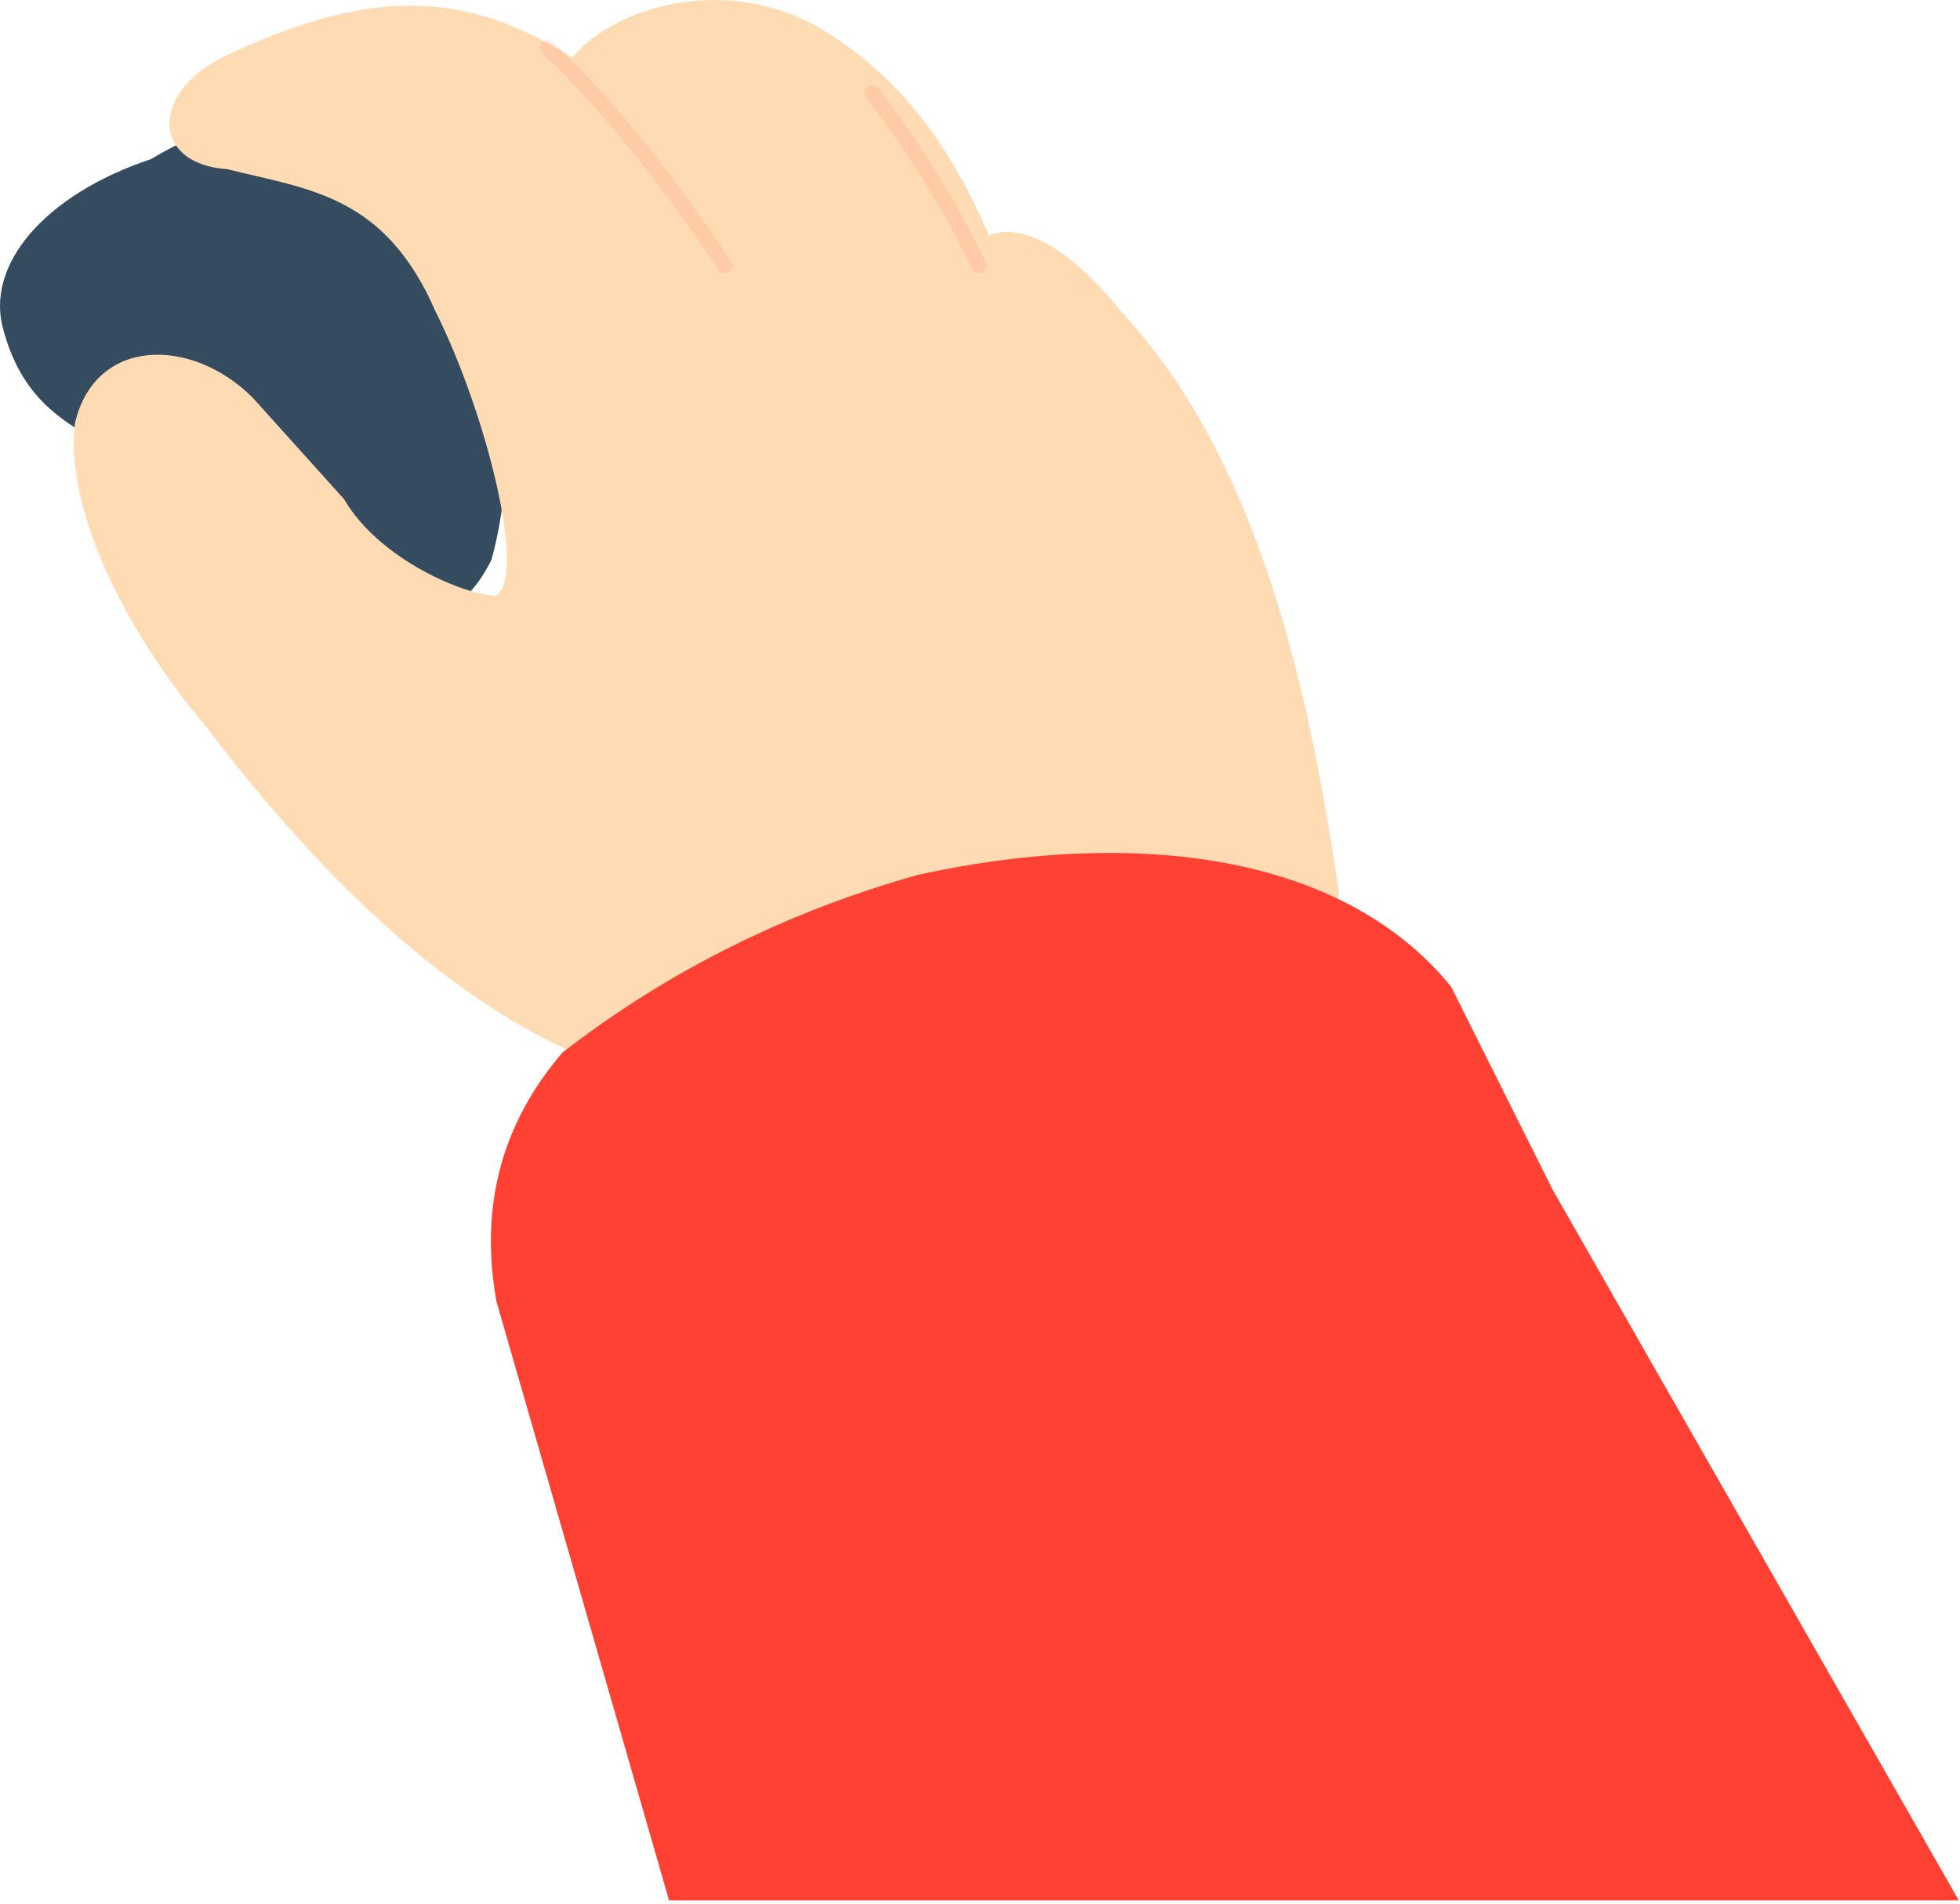
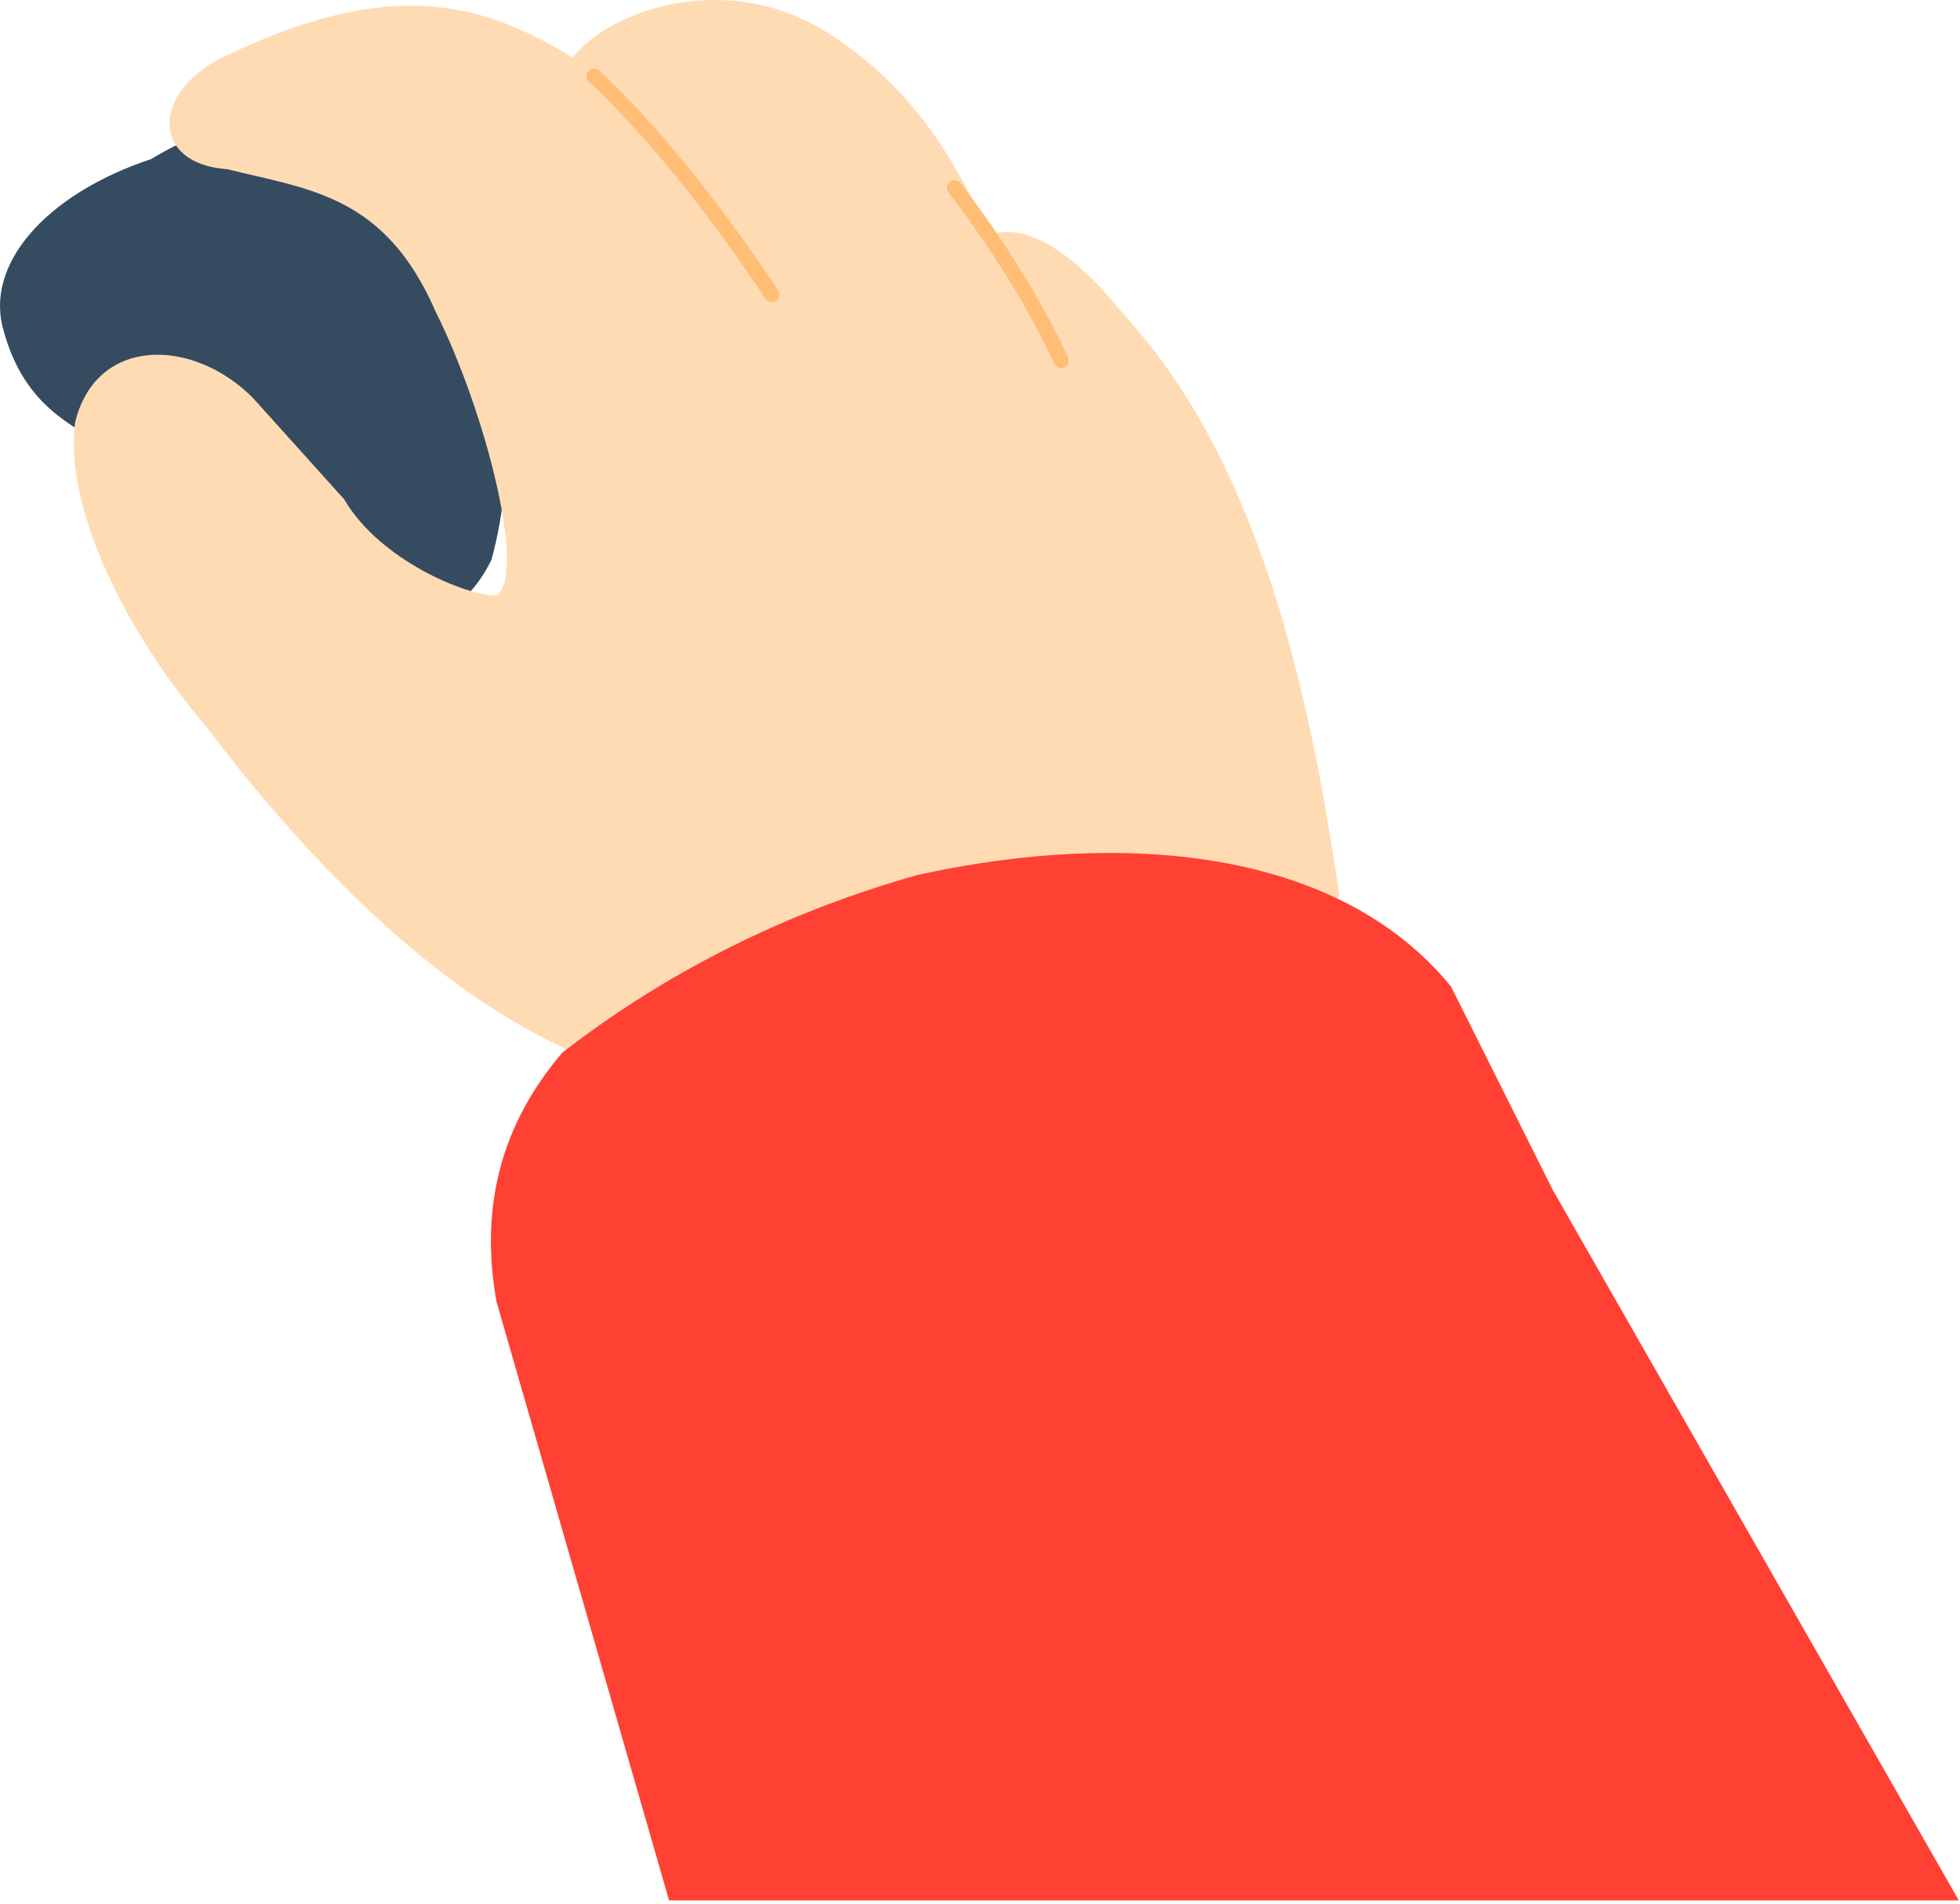
<svg xmlns="http://www.w3.org/2000/svg" width="386" height="375" viewBox="0 0 386 375" fill="none">
  <g id="mouse-in-hand">
    <g id="computer-mouse">
      <path id="Vector" d="M29.764 31.328C54.764 16.328 70.764 25.328 83.764 42.328C101.764 65.328 101.764 92.328 96.764 110.328C86.764 130.328 66.764 123.328 51.764 108.328C29.764 85.328 7.764 90.328 0.764 65.328C-3.236 52.328 8.764 38.328 29.764 31.328Z" fill="#344B60" />
    </g>
    <g id="patient-right-hand">
      <path id="Vector_2" d="M117.764 209.328C91.764 199.328 65.764 176.328 40.764 143.328C23.764 123.328 12.764 99.328 14.764 83.328C18.764 66.328 37.764 66.328 49.764 78.328L67.764 98.328C74.764 110.328 91.764 117.328 97.764 117.328C103.764 113.328 95.764 81.328 85.764 61.328C75.764 38.328 60.764 37.328 44.764 33.328C29.764 32.328 29.764 18.328 43.764 11.328C76.764 -4.672 94.764 0.328 112.764 11.328C120.764 1.328 143.764 -5.672 162.764 6.328C178.764 16.328 187.764 30.328 194.764 46.328C202.764 43.328 212.764 51.328 220.764 61.328C247.764 90.328 257.764 135.328 263.764 176.328L228.764 236.328L130.764 241.328L117.764 209.328Z" fill="#FFDBB4" />
-       <path id="Vector_3" opacity="0.11" d="M107.764 9.328C119.098 19.995 130.764 34.328 142.764 52.328" stroke-width="3" stroke-linecap="round" stroke="#FF4133" />
-       <path id="Vector_4" opacity="0.11" d="M171.764 18.328C180.431 29.662 187.431 40.995 192.764 52.328" stroke-width="3" stroke-linecap="round" stroke="#FF4133" />
+       <path id="Vector_3" d="M117 15C128.333 25.667 140 40 152 58" stroke-width="3" stroke-linecap="round" stroke="#FFBD76" />
+       <path id="Vector_4" d="M188 37C196.667 48.333 203.667 59.667 209 71" stroke-width="3" stroke-linecap="round" stroke="#FFBD76" />
    </g>
    <g id="patient-right-sleeve">
      <path id="Vector_5" d="M110.764 207.328C131.431 191.328 154.764 179.661 180.764 172.328C221.764 163.328 263.764 167.328 285.764 194.328L305.764 234.328L385.764 374.328H131.764L97.764 256.328C94.431 237.661 98.764 221.328 110.764 207.328Z" fill="#FF4133" />
    </g>
  </g>
</svg>
